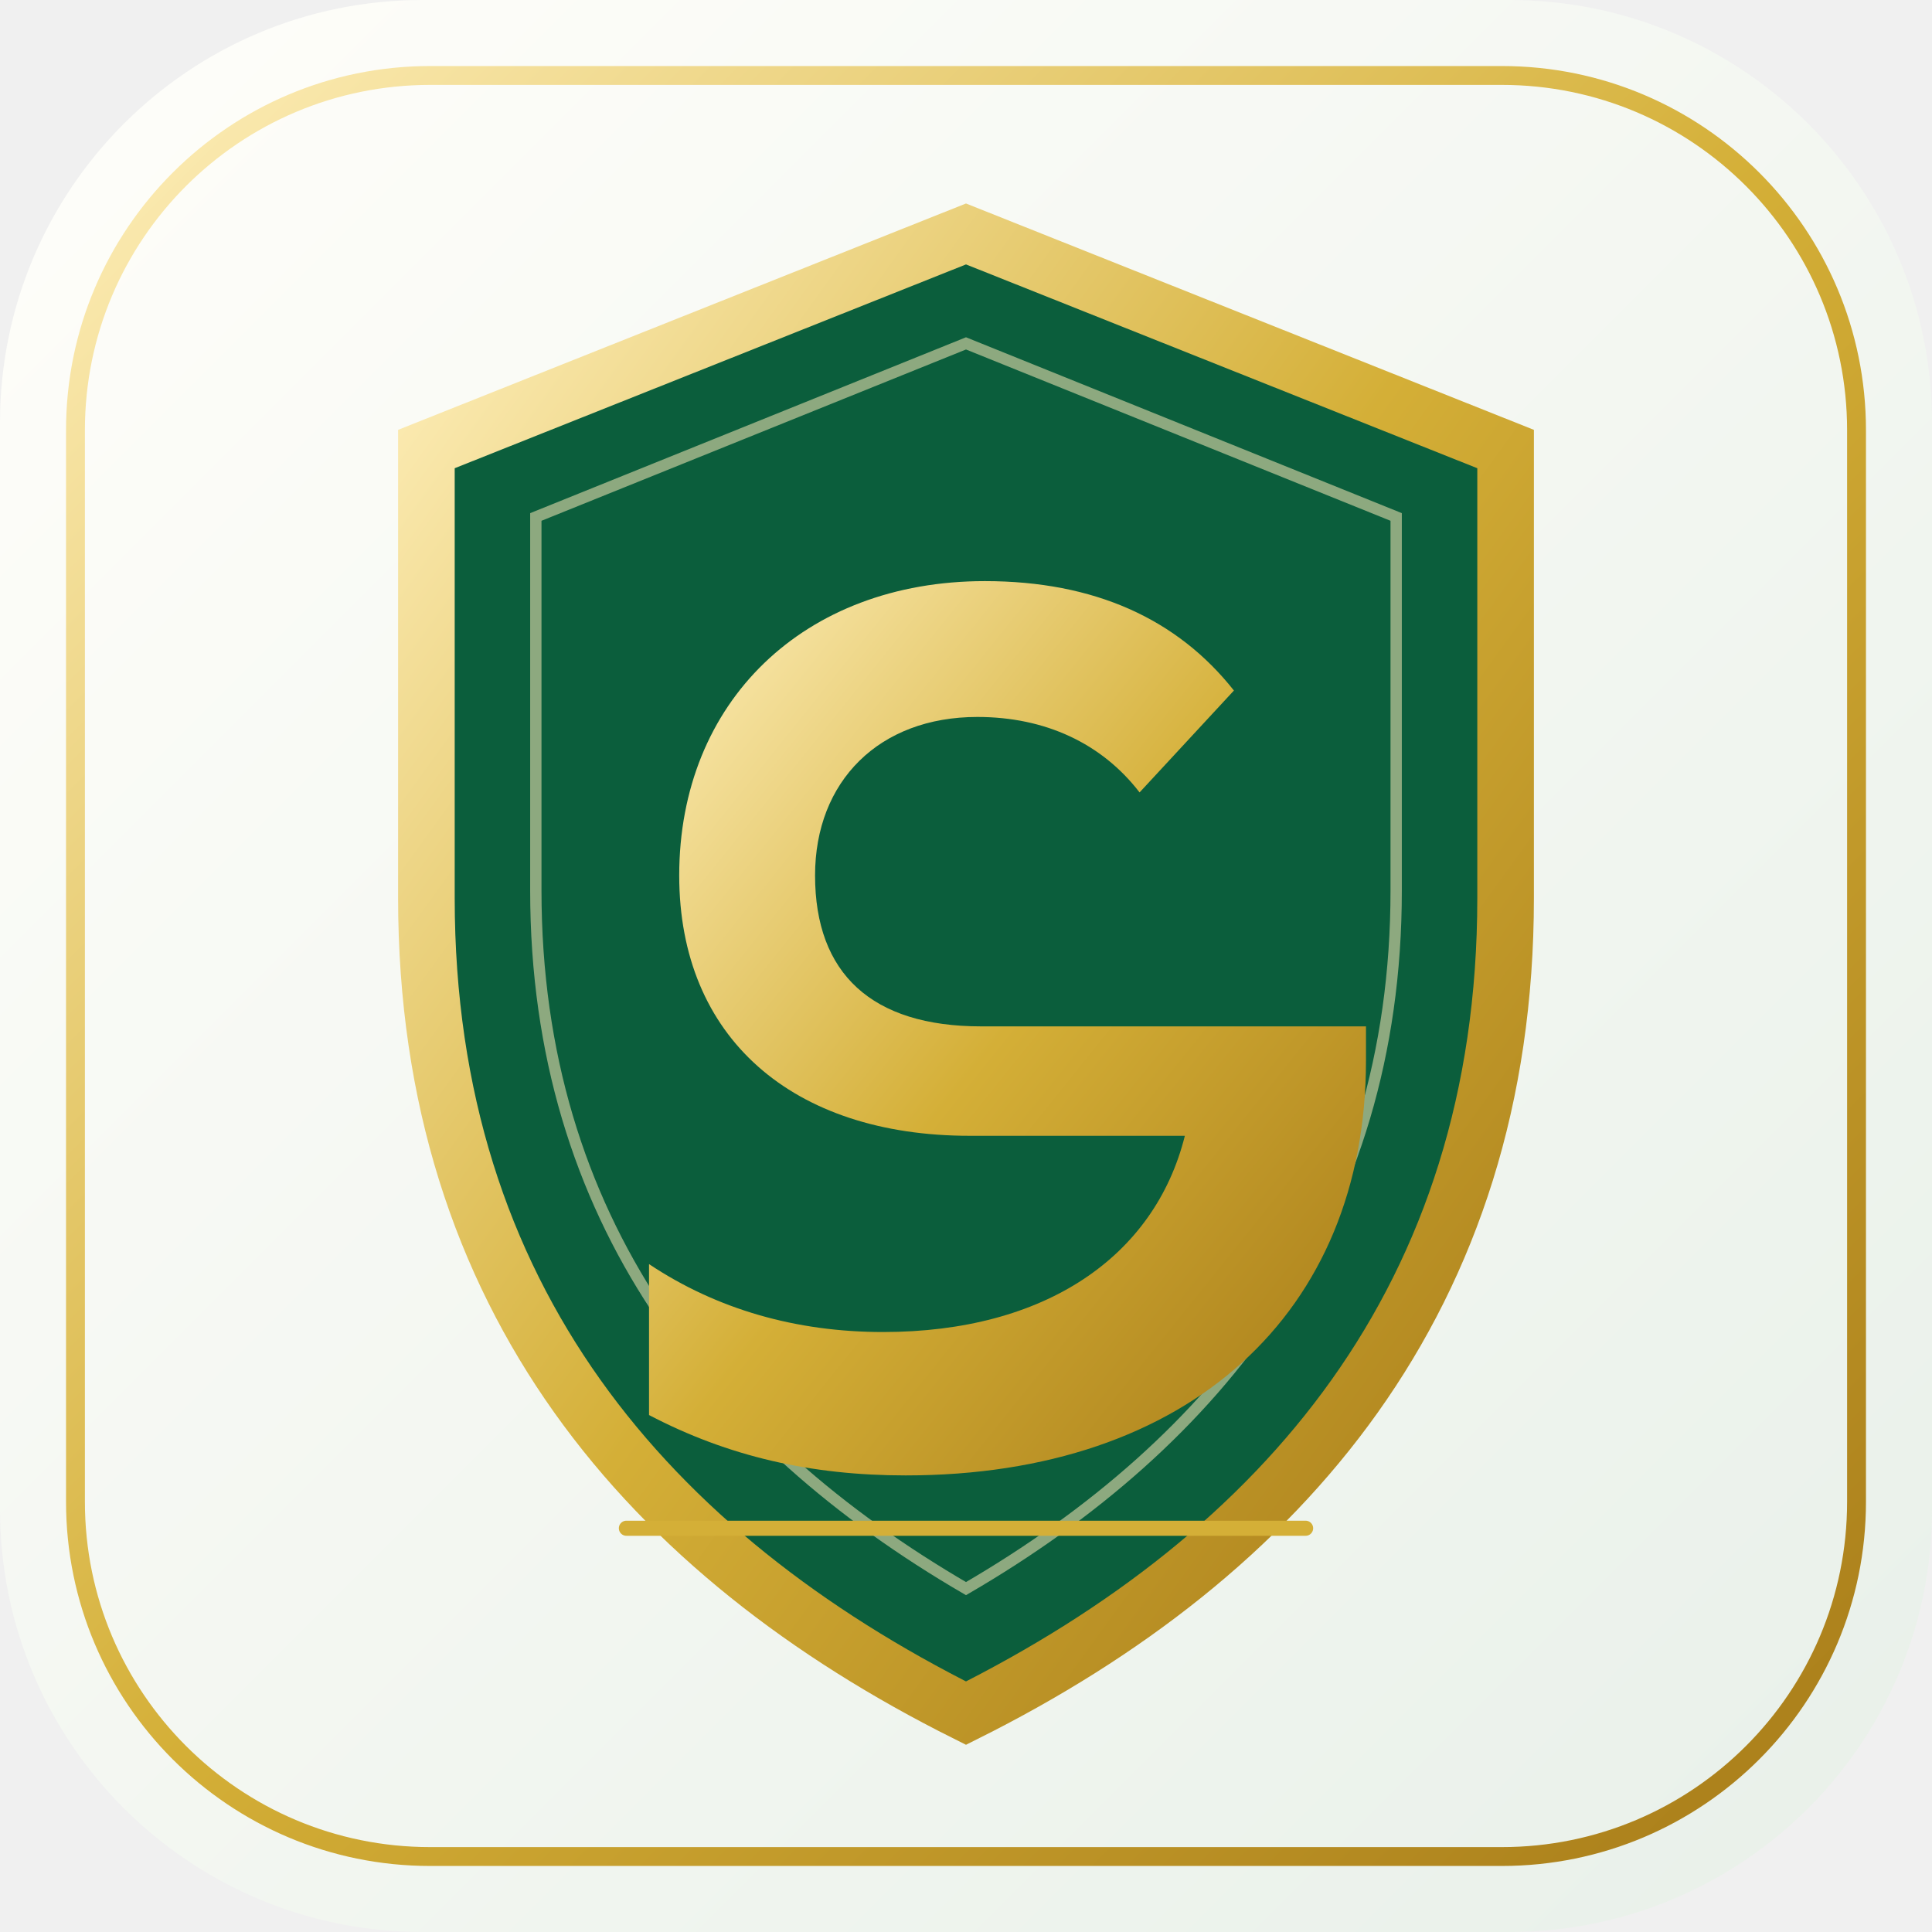
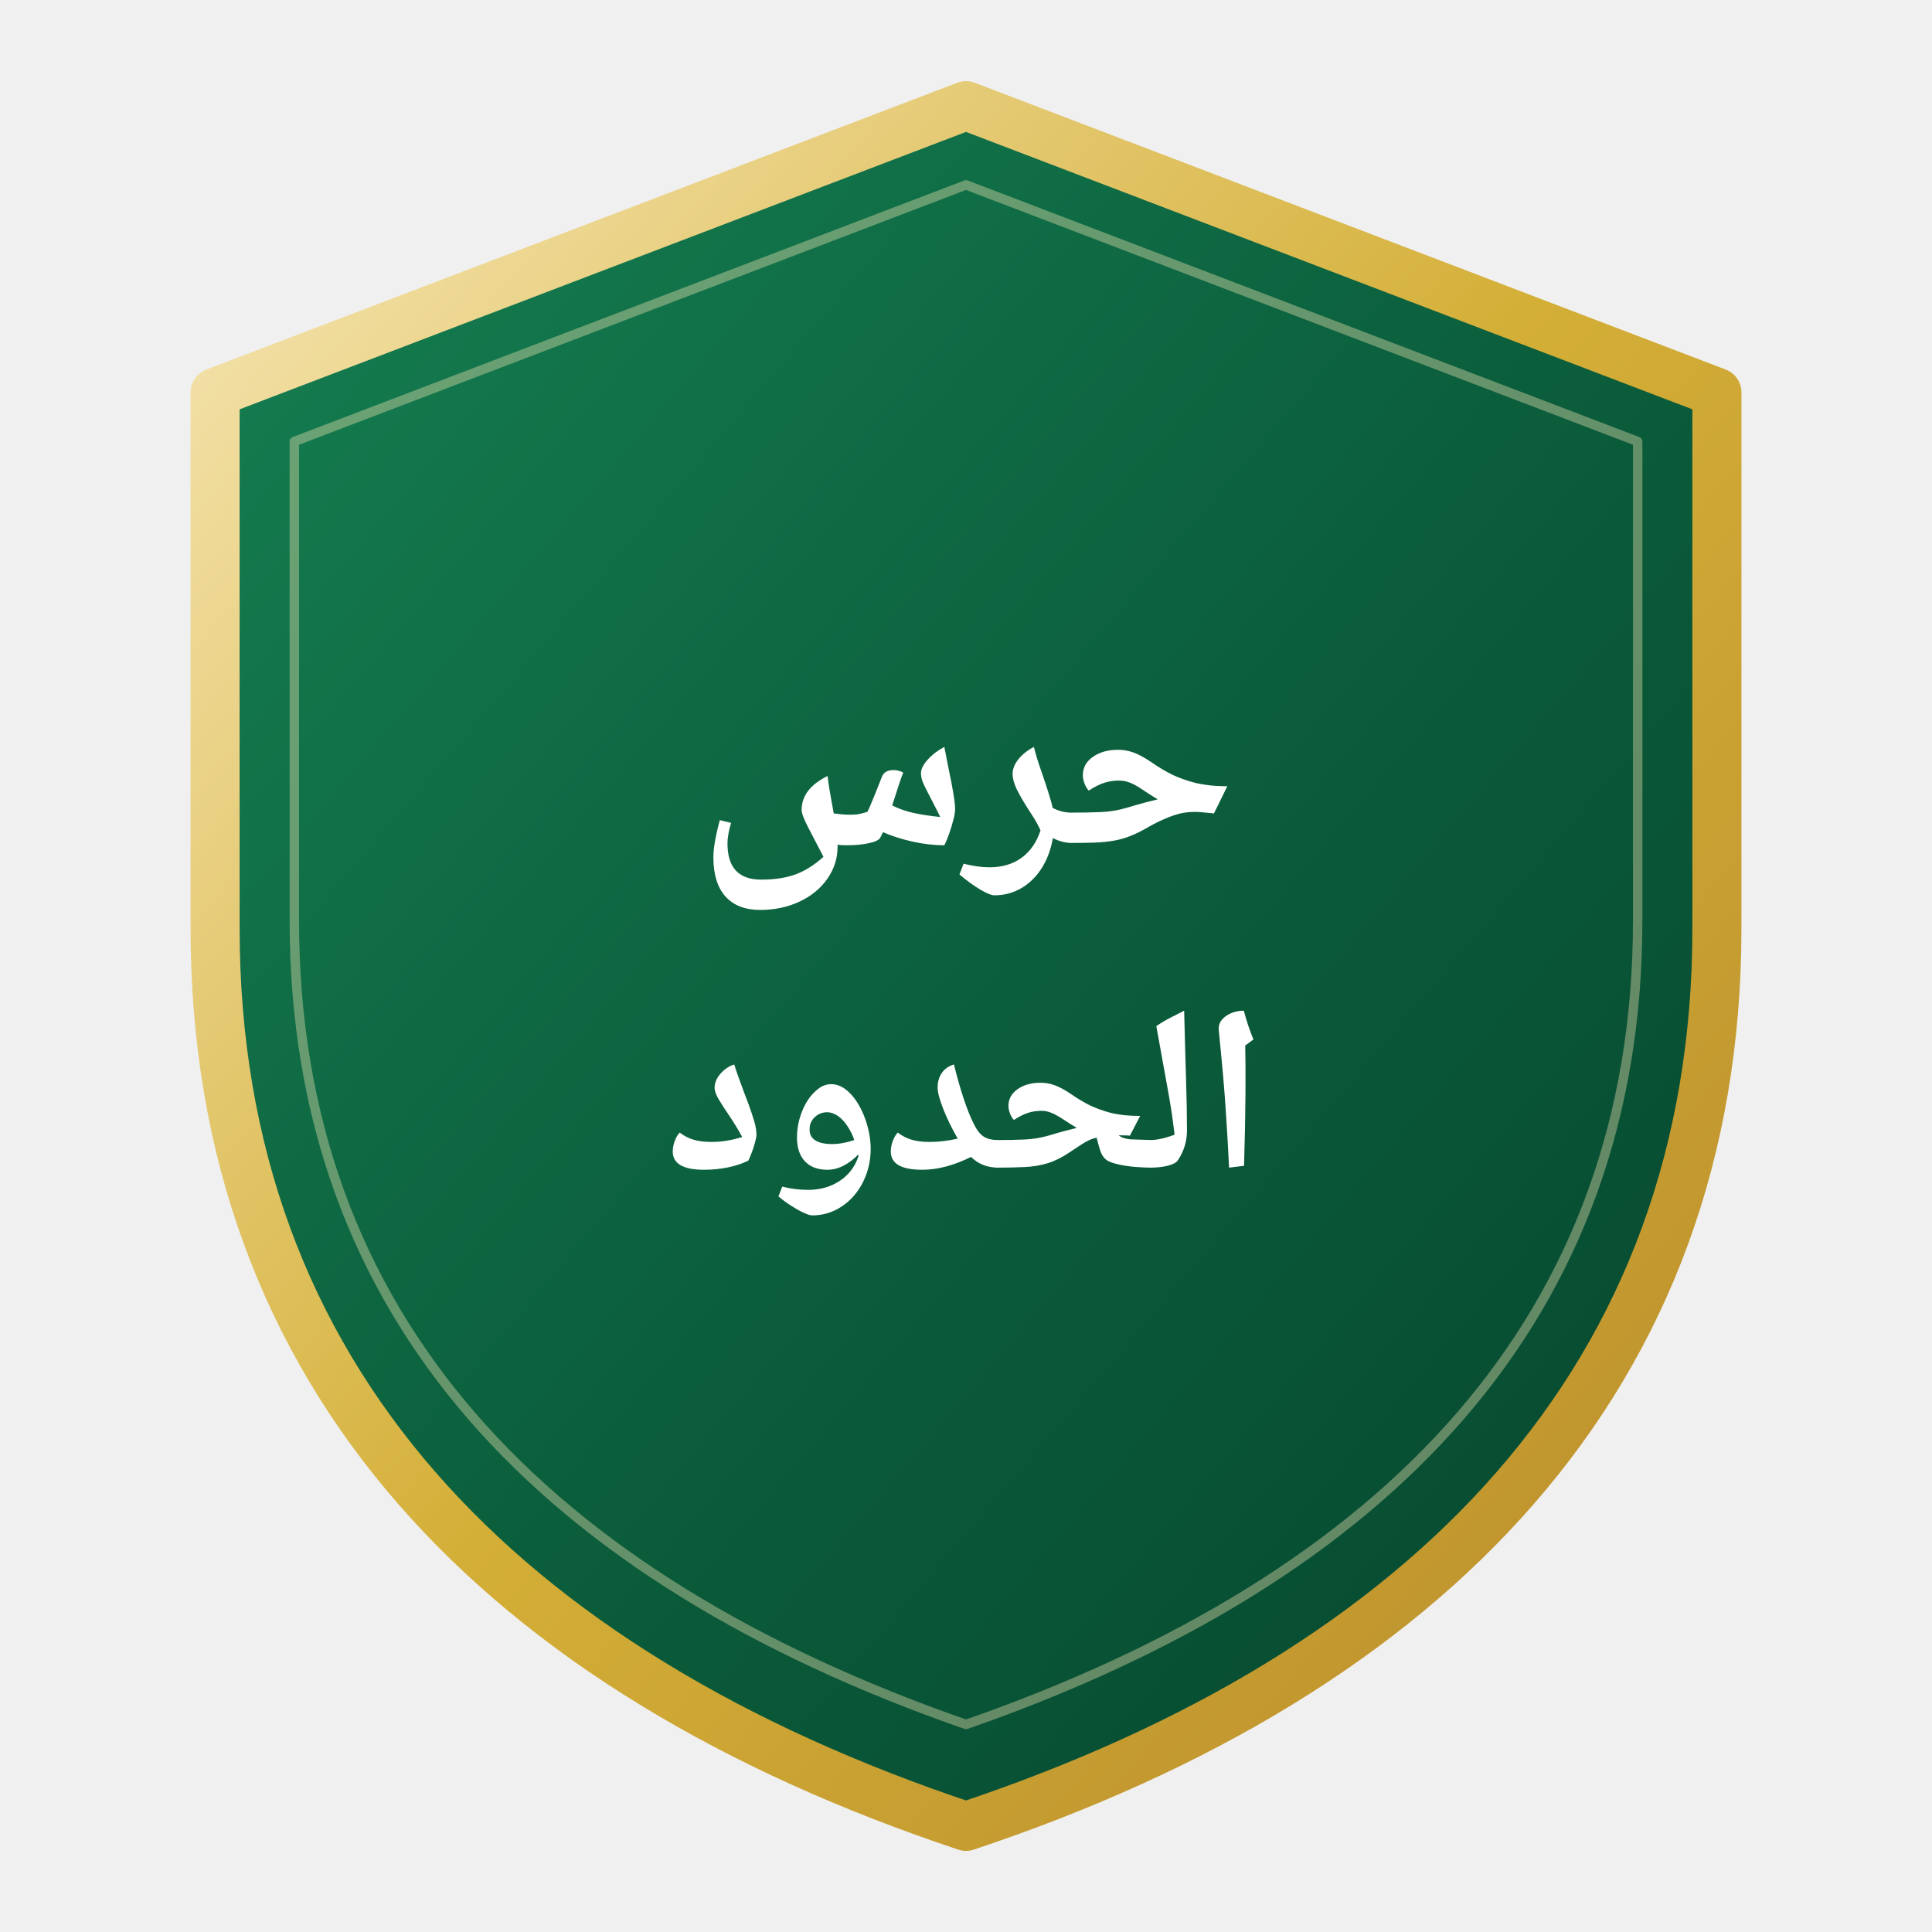
- <svg xmlns="http://www.w3.org/2000/svg" viewBox="0 0 512 512" role="img" aria-labelledby="t d">
+ <svg xmlns="http://www.w3.org/2000/svg" viewBox="0 0 512 512" role="img" aria-labelledby="title desc">
  <defs>
-     <linearGradient id="g" x2="1" y2="1">
-       <stop stop-color="#fff0bd" />
+     <linearGradient id="shield" x1="0" y1="0" x2="1" y2="1">
+       <stop offset="0" stop-color="#168052" />
+       <stop offset=".52" stop-color="#0b5e3c" />
+       <stop offset="1" stop-color="#06442d" />
+     </linearGradient>
+     <linearGradient id="gold" x1="0" y1="0" x2="1" y2="1">
+       <stop offset="0" stop-color="#f7e7b6" />
      <stop offset=".5" stop-color="#d4af37" />
-       <stop offset="1" stop-color="#a77b18" />
-     </linearGradient>
-     <linearGradient id="b" x2="1" y2="1">
-       <stop stop-color="#fffefa" />
-       <stop offset="1" stop-color="#e8f0e9" />
+       <stop offset="1" stop-color="#b88b2b" />
    </linearGradient>
  </defs>
-   <rect width="512" height="512" rx="112" fill="url(#b)" />
-   <rect x="20" y="20" width="472" height="472" rx="94" fill="none" stroke="url(#g)" stroke-width="5" />
-   <path d="M256 62 399 119v119c0 106-59 174-143 216-84-42-143-110-143-216V119Z" fill="#0b5e3c" stroke="url(#g)" stroke-width="15" />
-   <path d="M256 91 370 137v99c0 87-47 146-114 185-67-39-114-98-114-185v-99Z" fill="none" stroke="#f7e7b6" stroke-opacity=".55" stroke-width="3" />
-   <path d="M327 183c-15-19-37-29-66-29-48 0-81 32-81 78 0 43 30 69 77 69h57c-8 32-37 52-80 52-23 0-44-6-62-18v40c21 11 43 16 68 16 75 0 122-43 122-110v-9H260c-29 0-44-14-44-40 0-25 17-42 43-42 18 0 33 7 43 20Z" fill="url(#g)" />
-   <path d="M166 405h180" stroke="#d4af37" stroke-width="4" stroke-linecap="round" />
+   <path d="M256 28 455 104v142c0 119-76 197-199 238C133 443 57 365 57 246V104Z" fill="url(#shield)" stroke="url(#gold)" stroke-width="13" stroke-linejoin="round" />
+   <path d="M256 49 434 117v127c0 105-66 174-178 213C144 418 78 349 78 244V117Z" fill="none" stroke="#f7e7b6" stroke-opacity=".38" stroke-width="2.5" stroke-linejoin="round" />
+   <text x="256" y="224" text-anchor="middle" direction="rtl" unicode-bidi="plaintext" fill="#fff" font-family="'Noto Naskh Arabic',serif" font-size="68" font-weight="700">حرس</text>
+   <text x="256" y="310" text-anchor="middle" direction="rtl" unicode-bidi="plaintext" fill="#fff" font-family="'Noto Naskh Arabic',serif" font-size="62" font-weight="700">الحدود</text>
</svg>
